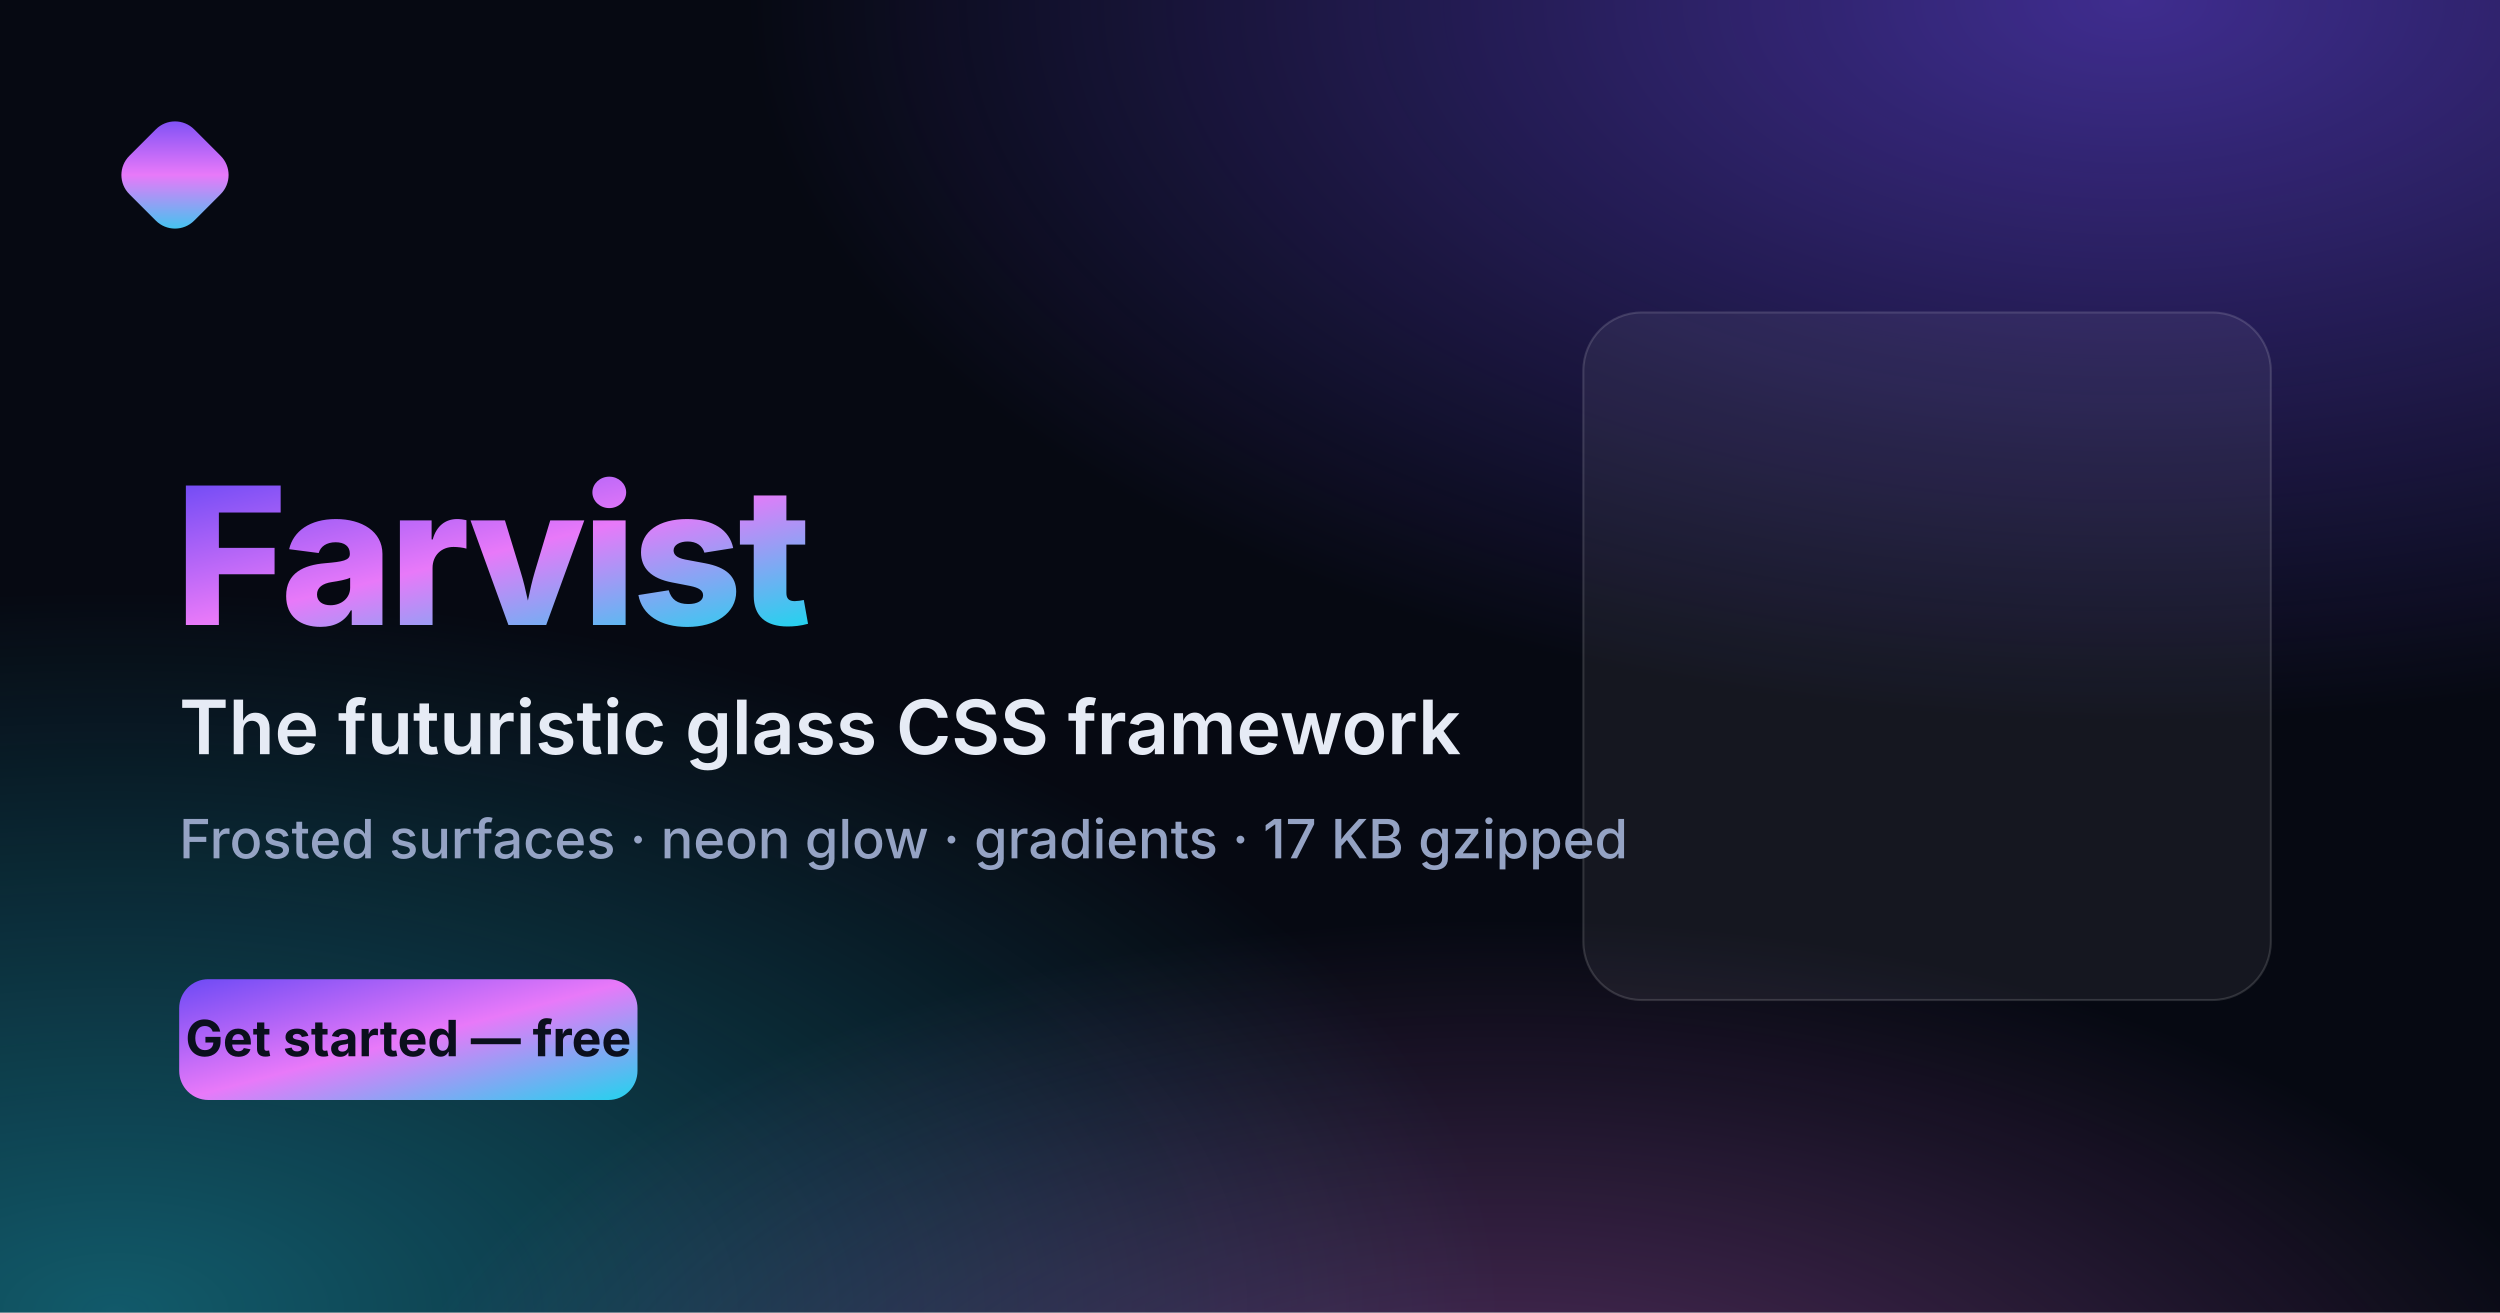
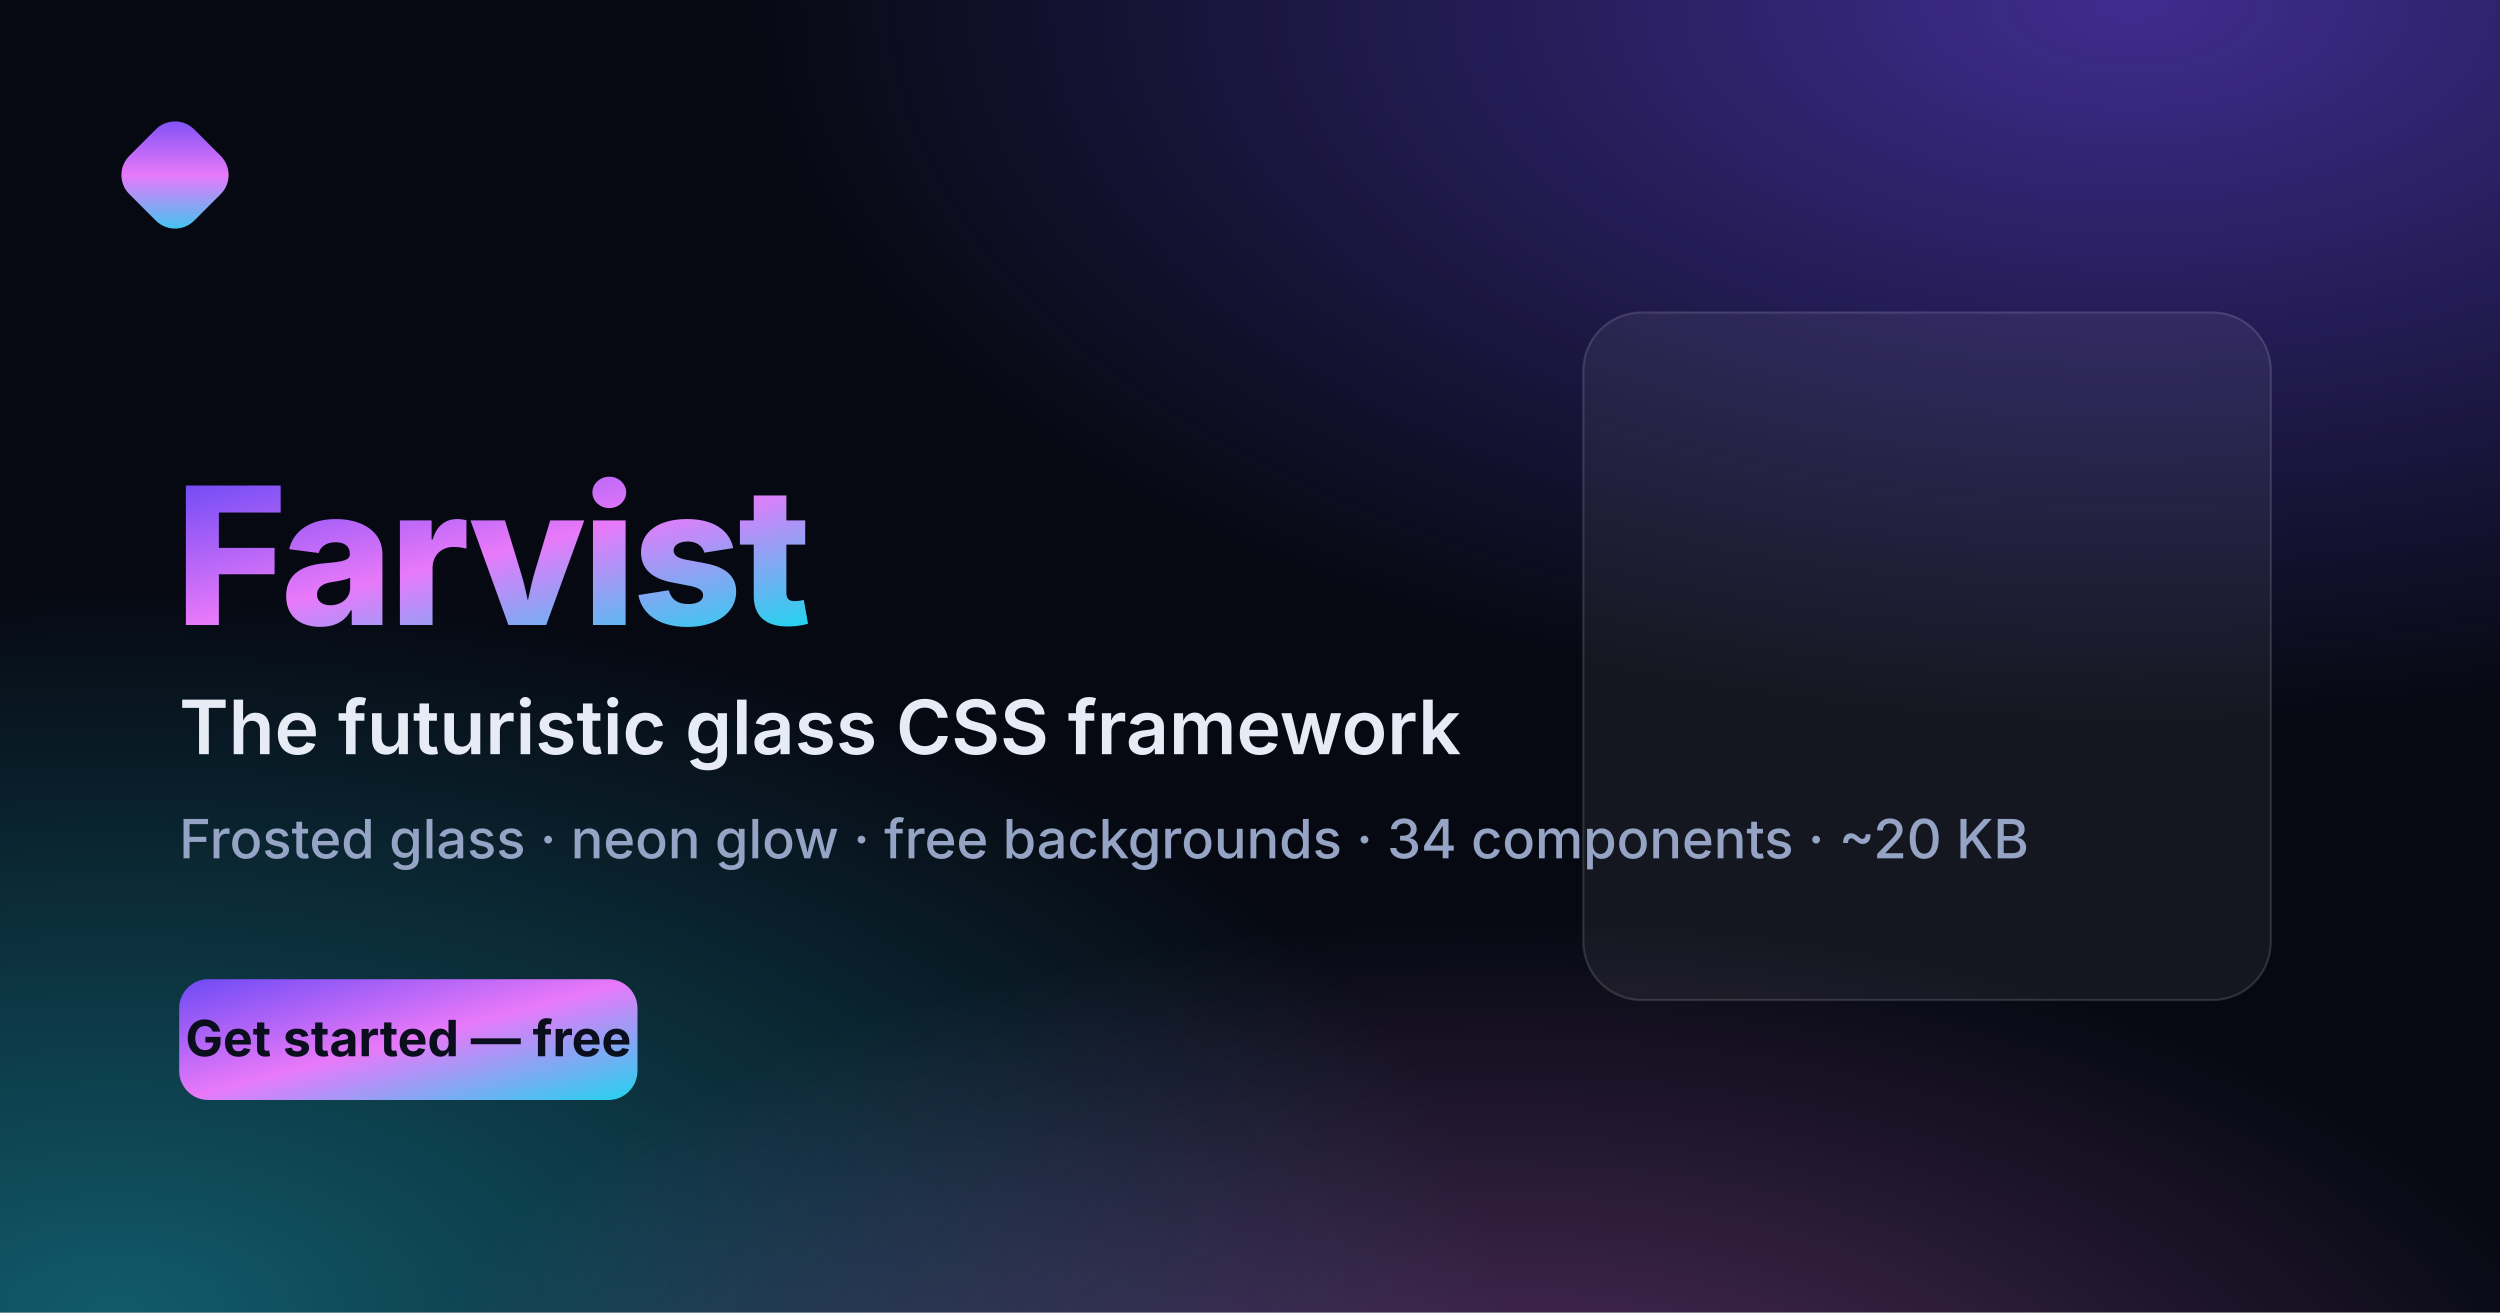
<svg xmlns="http://www.w3.org/2000/svg" viewBox="0 0 1200 630" font-family="Inter, 'Segoe UI', system-ui, sans-serif">
  <defs>
    <linearGradient id="og-text" x1="0" y1="0" x2="1" y2="1">
      <stop offset="0" stop-color="#6d4af5" />
      <stop offset="0.5" stop-color="#e879f9" />
      <stop offset="1" stop-color="#22d3ee" />
    </linearGradient>
    <radialGradient id="og-o1" cx="85%" cy="0%" r="55%">
      <stop offset="0" stop-color="#6d4af5" stop-opacity="0.55" />
      <stop offset="1" stop-color="#6d4af5" stop-opacity="0" />
    </radialGradient>
    <radialGradient id="og-o2" cx="5%" cy="100%" r="55%">
      <stop offset="0" stop-color="#22d3ee" stop-opacity="0.4" />
      <stop offset="1" stop-color="#22d3ee" stop-opacity="0" />
    </radialGradient>
    <radialGradient id="og-o3" cx="60%" cy="115%" r="45%">
      <stop offset="0" stop-color="#e879f9" stop-opacity="0.35" />
      <stop offset="1" stop-color="#e879f9" stop-opacity="0" />
    </radialGradient>
  </defs>
  <rect width="1200" height="630" fill="#060912" />
  <rect width="1200" height="630" fill="url(#og-o1)" />
  <rect width="1200" height="630" fill="url(#og-o2)" />
  <rect width="1200" height="630" fill="url(#og-o3)" />
  <rect x="760" y="150" width="330" height="330" rx="28" fill="#ffffff" fill-opacity="0.06" stroke="#ffffff" stroke-opacity="0.14" />
  <rect x="62" y="62" width="44" height="44" rx="13" transform="rotate(45 84 84)" fill="url(#og-text)" />
  <text x="84" y="300" font-size="92" font-weight="800" letter-spacing="-2" fill="url(#og-text)">Farvist</text>
  <text x="86" y="362" font-size="36" font-weight="600" fill="#e6ebf5">The futuristic glass CSS framework</text>
-   <text x="86" y="412" font-size="26" font-weight="500" fill="#95a3c4">Frosted surfaces · neon glow · gradients · 17 KB gzipped</text>
+   <text x="86" y="412" font-size="26" font-weight="500" fill="#95a3c4">Frosted glass · neon glow · free backgrounds · 34 components · ~20 KB</text>
  <rect x="86" y="470" width="220" height="58" rx="14" fill="url(#og-text)" />
  <text x="196" y="507" font-size="24" font-weight="700" fill="#0b0f1d" text-anchor="middle">Get started — free</text>
</svg>
